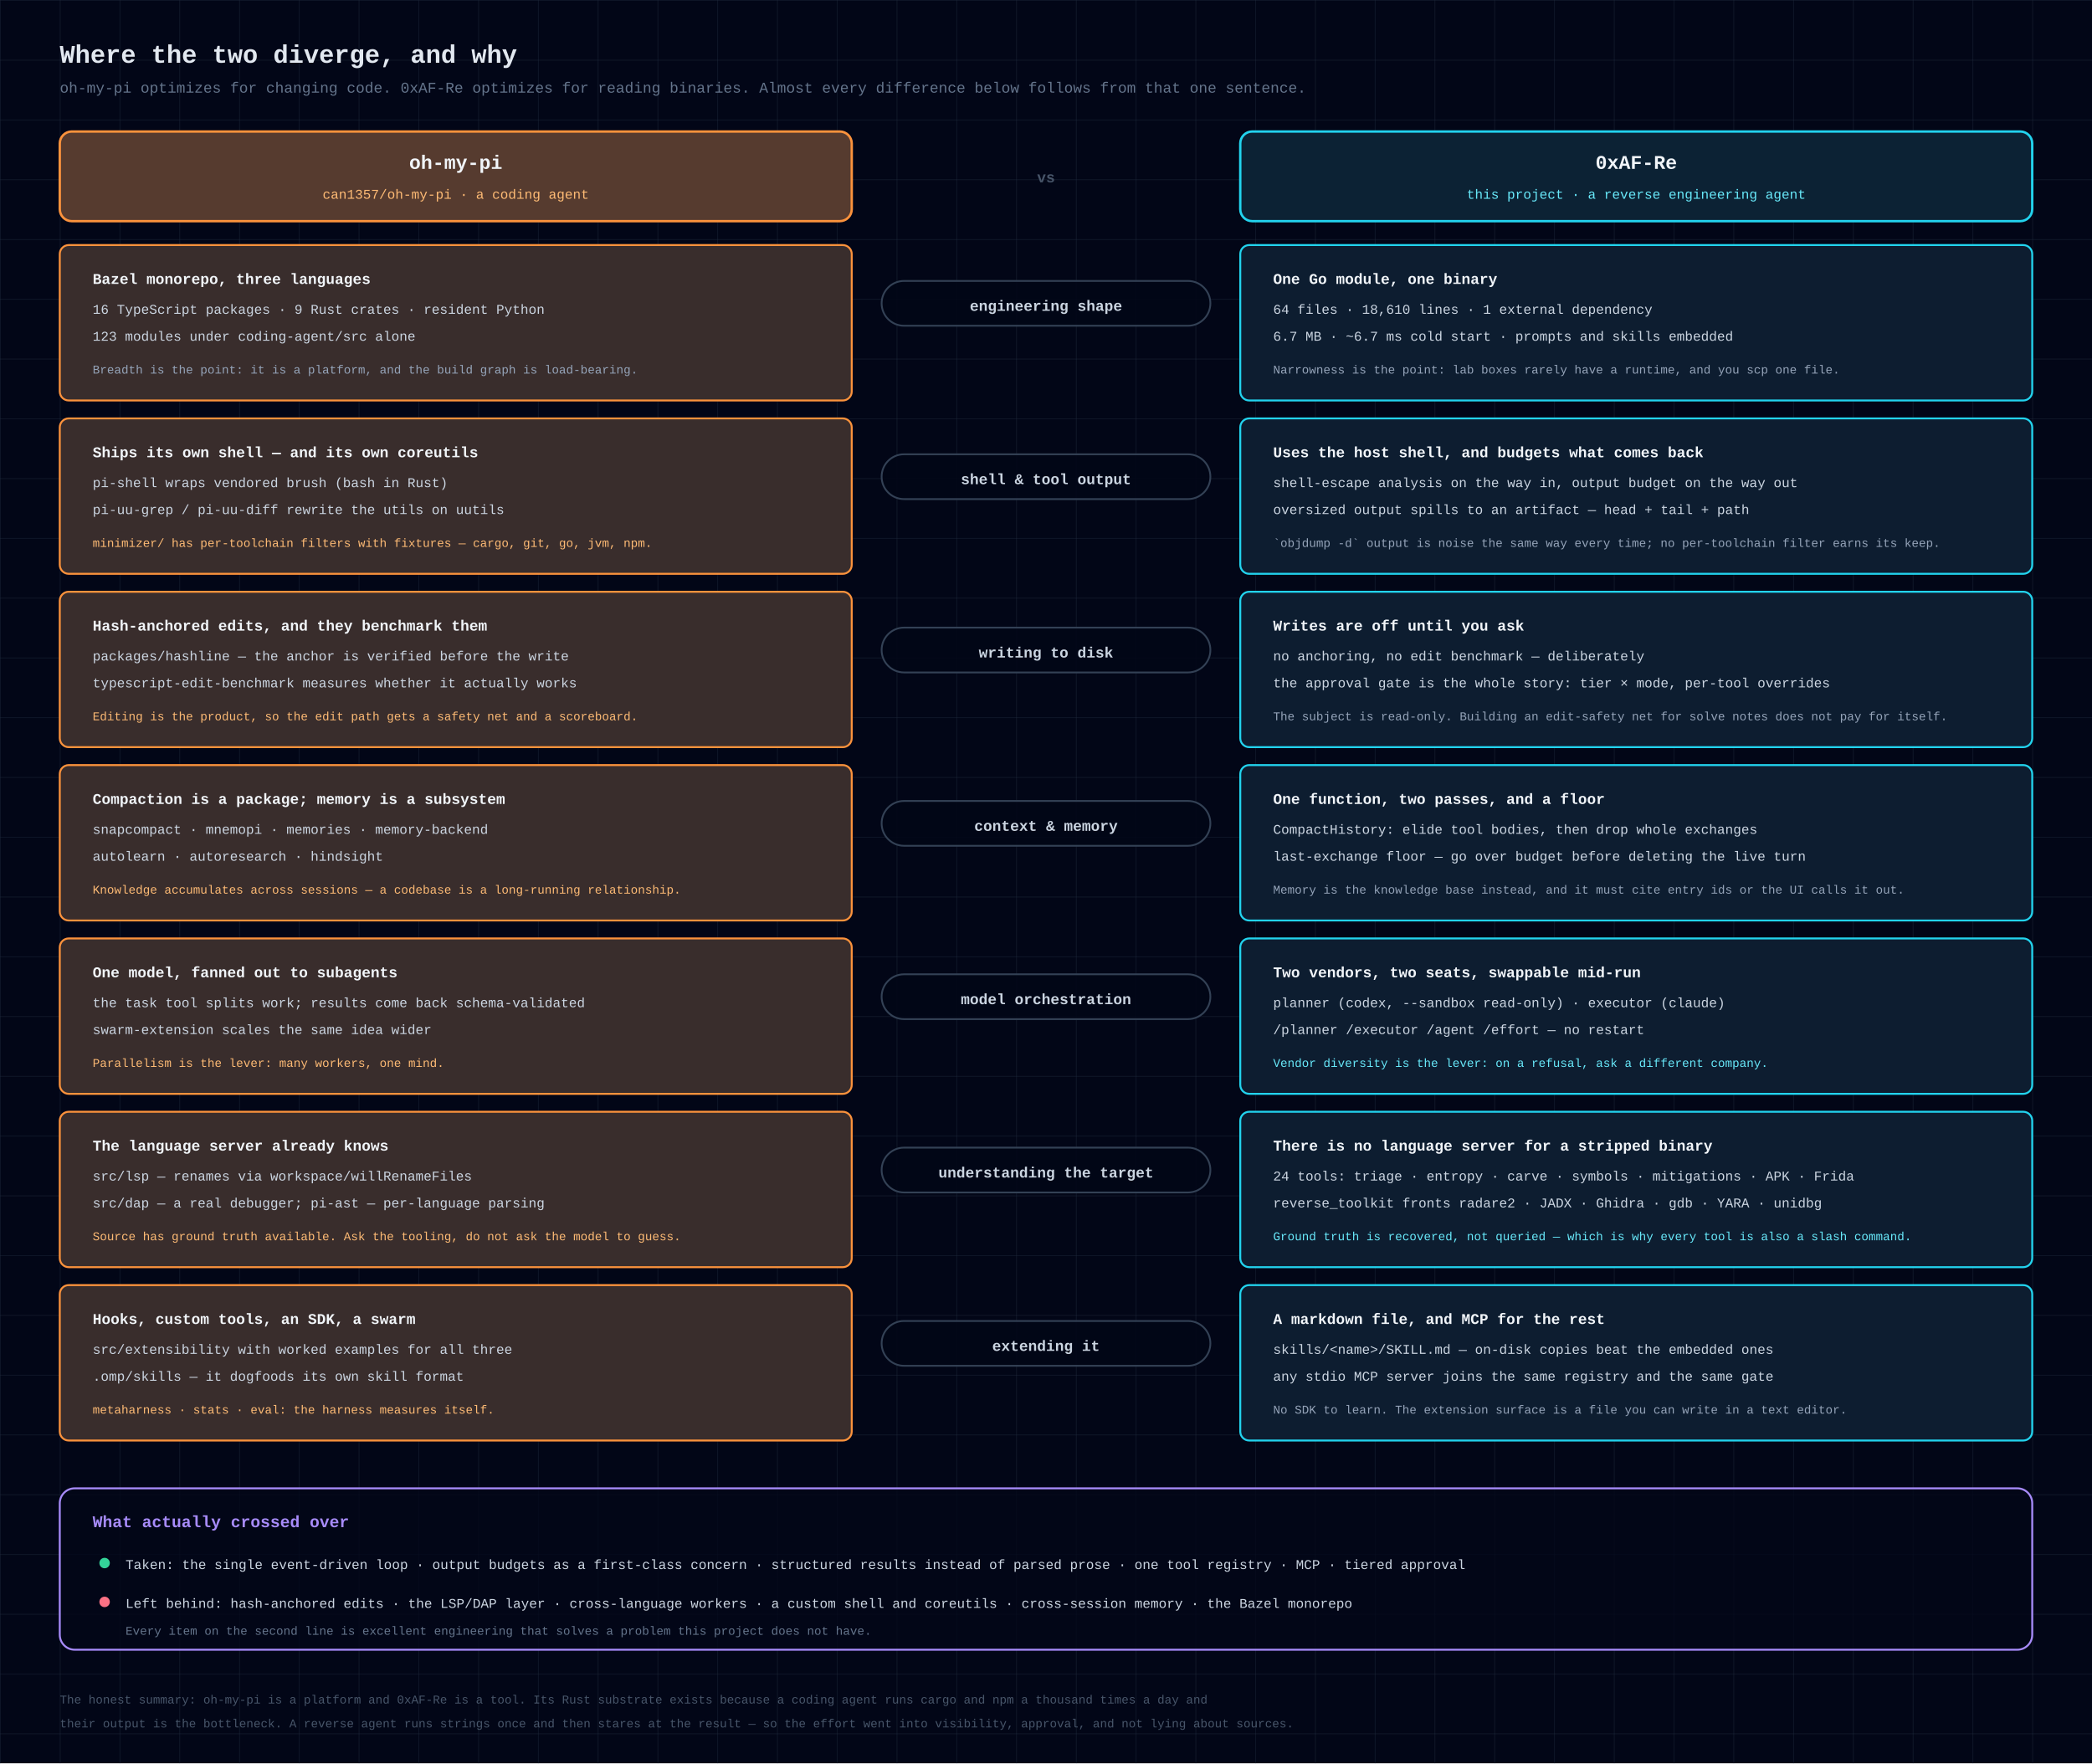
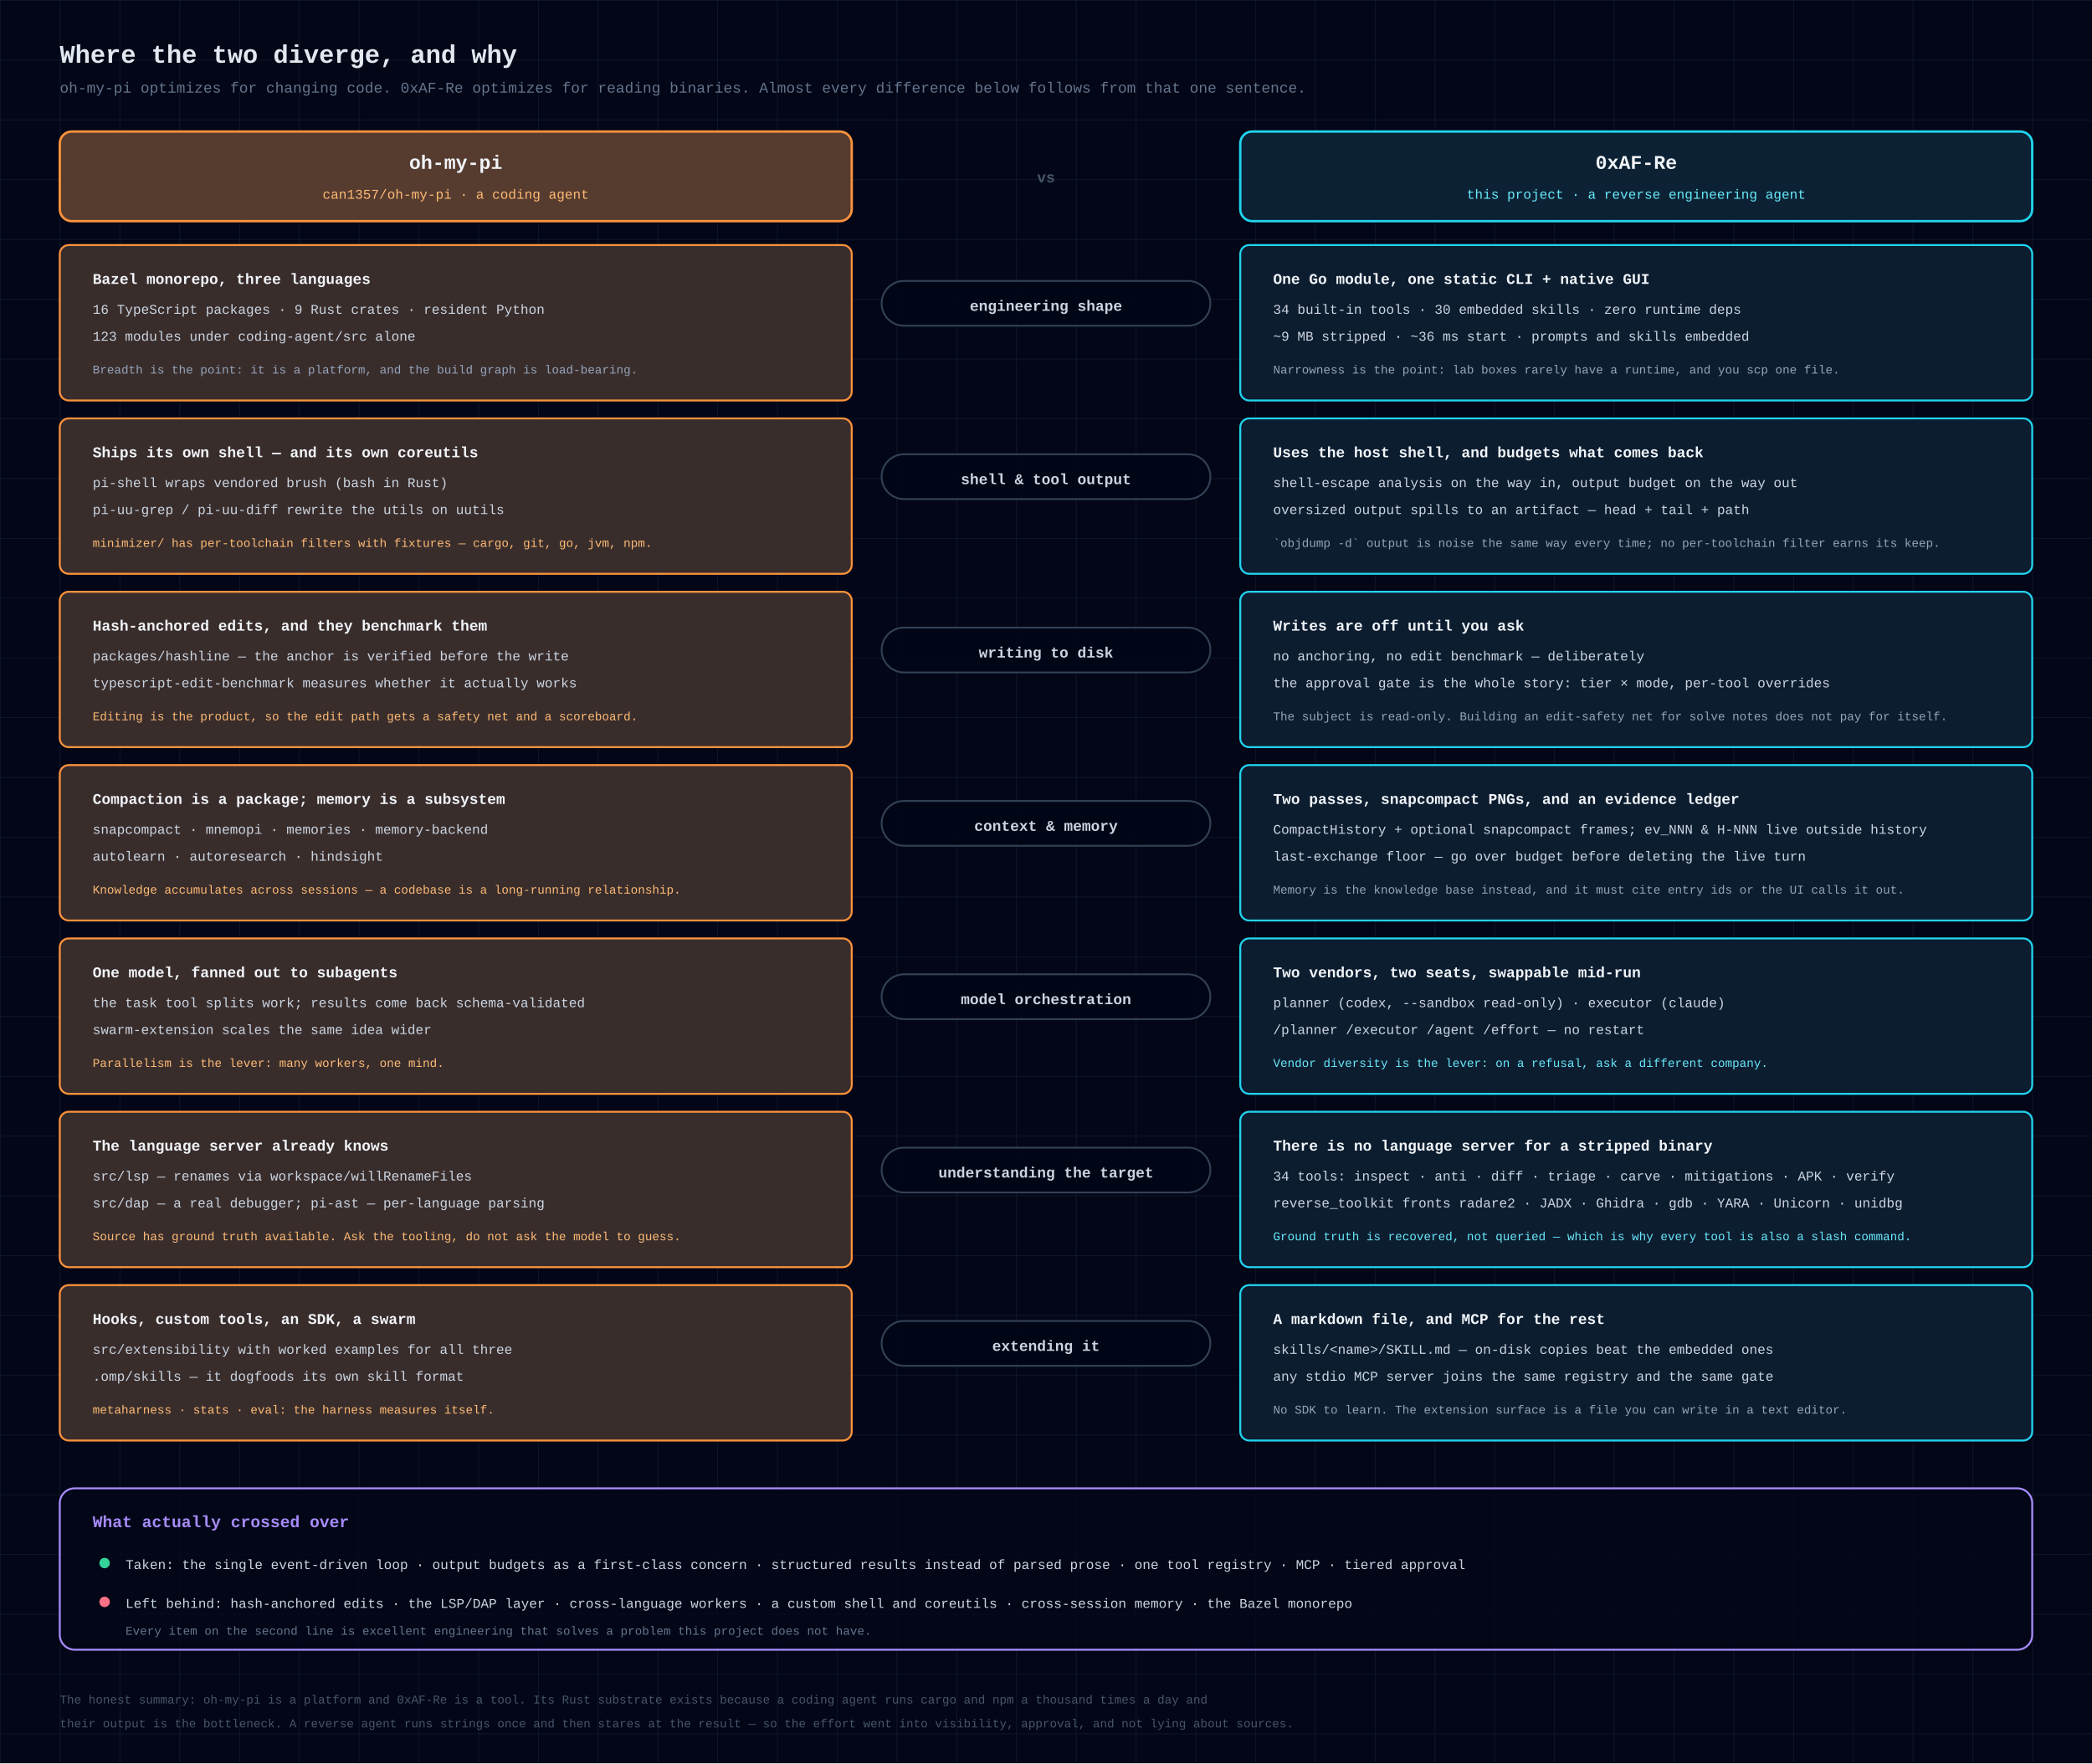
<svg xmlns="http://www.w3.org/2000/svg" viewBox="0 0 1400 1180" width="1400" height="1180" font-family="ui-monospace, 'JetBrains Mono', 'SFMono-Regular', Menlo, Consolas, 'Liberation Mono', monospace">
  <defs>
    <pattern id="grid" width="40" height="40" patternUnits="userSpaceOnUse">
      <path d="M 40 0 L 0 0 0 40" fill="none" stroke="#1e293b" stroke-width="0.5" />
    </pattern>
  </defs>
  <rect width="1400" height="1180" fill="#020617" />
  <rect width="1400" height="1180" fill="url(#grid)" />
  <text x="40" y="42" fill="#e2e8f0" font-size="17" font-weight="700">Where the two diverge, and why</text>
  <text x="40" y="62" fill="#64748b" font-size="10">oh-my-pi optimizes for changing code. 0xAF-Re optimizes for reading binaries. Almost every difference below follows from that one sentence.</text>
  <rect x="40" y="88" width="530" height="60" rx="8" fill="#0f172a" />
  <rect x="40" y="88" width="530" height="60" rx="8" fill="rgba(251,146,60,0.3)" stroke="#fb923c" stroke-width="1.6" />
  <text x="305" y="113" fill="#f1f5f9" font-size="13" font-weight="700" text-anchor="middle">oh-my-pi</text>
  <text x="305" y="133" fill="#fdba74" font-size="9" text-anchor="middle">can1357/oh-my-pi · a coding agent</text>
  <rect x="830" y="88" width="530" height="60" rx="8" fill="#0f172a" />
  <rect x="830" y="88" width="530" height="60" rx="8" fill="rgba(8,51,68,0.4)" stroke="#22d3ee" stroke-width="1.6" />
  <text x="1095" y="113" fill="#f1f5f9" font-size="13" font-weight="700" text-anchor="middle">0xAF-Re</text>
  <text x="1095" y="133" fill="#67e8f9" font-size="9" text-anchor="middle">this project · a reverse engineering agent</text>
  <text x="700" y="122" fill="#475569" font-size="10" font-weight="700" text-anchor="middle">vs</text>
  <rect x="590" y="188" width="220" height="30" rx="15" fill="rgba(2,6,23,0.9)" stroke="#334155" stroke-width="1.2" />
  <text x="700" y="208" fill="#cbd5e1" font-size="10" font-weight="700" text-anchor="middle">engineering shape</text>
  <rect x="40" y="164" width="530" height="104" rx="6" fill="#0f172a" />
  <rect x="40" y="164" width="530" height="104" rx="6" fill="rgba(251,146,60,0.18)" stroke="#fb923c" stroke-width="1.3" />
  <text x="62" y="190" fill="#f1f5f9" font-size="10" font-weight="700">Bazel monorepo, three languages</text>
  <text x="62" y="210" fill="#cbd5e1" font-size="9">16 TypeScript packages · 9 Rust crates · resident Python</text>
  <text x="62" y="228" fill="#cbd5e1" font-size="9">123 modules under coding-agent/src alone</text>
  <text x="62" y="250" fill="#94a3b8" font-size="8">Breadth is the point: it is a platform, and the build graph is load-bearing.</text>
  <rect x="830" y="164" width="530" height="104" rx="6" fill="#0f172a" />
  <rect x="830" y="164" width="530" height="104" rx="6" fill="rgba(8,51,68,0.25)" stroke="#22d3ee" stroke-width="1.3" />
-   <text x="852" y="190" fill="#f1f5f9" font-size="10" font-weight="700">One Go module, one binary</text>
-   <text x="852" y="210" fill="#cbd5e1" font-size="9">64 files · 18,610 lines · 1 external dependency</text>
-   <text x="852" y="228" fill="#cbd5e1" font-size="9">6.7 MB · ~6.7 ms cold start · prompts and skills embedded</text>
+   <text x="852" y="190" fill="#f1f5f9" font-size="10" font-weight="700">One Go module, one static CLI + native GUI</text>
+   <text x="852" y="210" fill="#cbd5e1" font-size="9">34 built-in tools · 30 embedded skills · zero runtime deps</text>
+   <text x="852" y="228" fill="#cbd5e1" font-size="9">~9 MB stripped · ~36 ms start · prompts and skills embedded</text>
  <text x="852" y="250" fill="#94a3b8" font-size="8">Narrowness is the point: lab boxes rarely have a runtime, and you scp one file.</text>
  <rect x="590" y="304" width="220" height="30" rx="15" fill="rgba(2,6,23,0.9)" stroke="#334155" stroke-width="1.2" />
  <text x="700" y="324" fill="#cbd5e1" font-size="10" font-weight="700" text-anchor="middle">shell &amp; tool output</text>
  <rect x="40" y="280" width="530" height="104" rx="6" fill="#0f172a" />
  <rect x="40" y="280" width="530" height="104" rx="6" fill="rgba(251,146,60,0.18)" stroke="#fb923c" stroke-width="1.3" />
  <text x="62" y="306" fill="#f1f5f9" font-size="10" font-weight="700">Ships its own shell — and its own coreutils</text>
  <text x="62" y="326" fill="#cbd5e1" font-size="9">pi-shell wraps vendored brush (bash in Rust)</text>
  <text x="62" y="344" fill="#cbd5e1" font-size="9">pi-uu-grep / pi-uu-diff rewrite the utils on uutils</text>
  <text x="62" y="366" fill="#fdba74" font-size="8">minimizer/ has per-toolchain filters with fixtures — cargo, git, go, jvm, npm.</text>
  <rect x="830" y="280" width="530" height="104" rx="6" fill="#0f172a" />
  <rect x="830" y="280" width="530" height="104" rx="6" fill="rgba(8,51,68,0.25)" stroke="#22d3ee" stroke-width="1.3" />
  <text x="852" y="306" fill="#f1f5f9" font-size="10" font-weight="700">Uses the host shell, and budgets what comes back</text>
  <text x="852" y="326" fill="#cbd5e1" font-size="9">shell-escape analysis on the way in, output budget on the way out</text>
  <text x="852" y="344" fill="#cbd5e1" font-size="9">oversized output spills to an artifact — head + tail + path</text>
  <text x="852" y="366" fill="#94a3b8" font-size="8">`objdump -d` output is noise the same way every time; no per-toolchain filter earns its keep.</text>
  <rect x="590" y="420" width="220" height="30" rx="15" fill="rgba(2,6,23,0.9)" stroke="#334155" stroke-width="1.2" />
  <text x="700" y="440" fill="#cbd5e1" font-size="10" font-weight="700" text-anchor="middle">writing to disk</text>
  <rect x="40" y="396" width="530" height="104" rx="6" fill="#0f172a" />
  <rect x="40" y="396" width="530" height="104" rx="6" fill="rgba(251,146,60,0.18)" stroke="#fb923c" stroke-width="1.3" />
  <text x="62" y="422" fill="#f1f5f9" font-size="10" font-weight="700">Hash-anchored edits, and they benchmark them</text>
  <text x="62" y="442" fill="#cbd5e1" font-size="9">packages/hashline — the anchor is verified before the write</text>
  <text x="62" y="460" fill="#cbd5e1" font-size="9">typescript-edit-benchmark measures whether it actually works</text>
  <text x="62" y="482" fill="#fdba74" font-size="8">Editing is the product, so the edit path gets a safety net and a scoreboard.</text>
  <rect x="830" y="396" width="530" height="104" rx="6" fill="#0f172a" />
  <rect x="830" y="396" width="530" height="104" rx="6" fill="rgba(8,51,68,0.25)" stroke="#22d3ee" stroke-width="1.3" />
  <text x="852" y="422" fill="#f1f5f9" font-size="10" font-weight="700">Writes are off until you ask</text>
  <text x="852" y="442" fill="#cbd5e1" font-size="9">no anchoring, no edit benchmark — deliberately</text>
  <text x="852" y="460" fill="#cbd5e1" font-size="9">the approval gate is the whole story: tier × mode, per-tool overrides</text>
  <text x="852" y="482" fill="#94a3b8" font-size="8">The subject is read-only. Building an edit-safety net for solve notes does not pay for itself.</text>
  <rect x="590" y="536" width="220" height="30" rx="15" fill="rgba(2,6,23,0.9)" stroke="#334155" stroke-width="1.2" />
  <text x="700" y="556" fill="#cbd5e1" font-size="10" font-weight="700" text-anchor="middle">context &amp; memory</text>
  <rect x="40" y="512" width="530" height="104" rx="6" fill="#0f172a" />
  <rect x="40" y="512" width="530" height="104" rx="6" fill="rgba(251,146,60,0.18)" stroke="#fb923c" stroke-width="1.3" />
  <text x="62" y="538" fill="#f1f5f9" font-size="10" font-weight="700">Compaction is a package; memory is a subsystem</text>
  <text x="62" y="558" fill="#cbd5e1" font-size="9">snapcompact · mnemopi · memories · memory-backend</text>
  <text x="62" y="576" fill="#cbd5e1" font-size="9">autolearn · autoresearch · hindsight</text>
  <text x="62" y="598" fill="#fdba74" font-size="8">Knowledge accumulates across sessions — a codebase is a long-running relationship.</text>
  <rect x="830" y="512" width="530" height="104" rx="6" fill="#0f172a" />
  <rect x="830" y="512" width="530" height="104" rx="6" fill="rgba(8,51,68,0.25)" stroke="#22d3ee" stroke-width="1.3" />
-   <text x="852" y="538" fill="#f1f5f9" font-size="10" font-weight="700">One function, two passes, and a floor</text>
-   <text x="852" y="558" fill="#cbd5e1" font-size="9">CompactHistory: elide tool bodies, then drop whole exchanges</text>
+   <text x="852" y="538" fill="#f1f5f9" font-size="10" font-weight="700">Two passes, snapcompact PNGs, and an evidence ledger</text>
+   <text x="852" y="558" fill="#cbd5e1" font-size="9">CompactHistory + optional snapcompact frames; ev_NNN &amp; H-NNN live outside history</text>
  <text x="852" y="576" fill="#cbd5e1" font-size="9">last-exchange floor — go over budget before deleting the live turn</text>
  <text x="852" y="598" fill="#94a3b8" font-size="8">Memory is the knowledge base instead, and it must cite entry ids or the UI calls it out.</text>
  <rect x="590" y="652" width="220" height="30" rx="15" fill="rgba(2,6,23,0.9)" stroke="#334155" stroke-width="1.2" />
  <text x="700" y="672" fill="#cbd5e1" font-size="10" font-weight="700" text-anchor="middle">model orchestration</text>
  <rect x="40" y="628" width="530" height="104" rx="6" fill="#0f172a" />
  <rect x="40" y="628" width="530" height="104" rx="6" fill="rgba(251,146,60,0.18)" stroke="#fb923c" stroke-width="1.3" />
  <text x="62" y="654" fill="#f1f5f9" font-size="10" font-weight="700">One model, fanned out to subagents</text>
  <text x="62" y="674" fill="#cbd5e1" font-size="9">the task tool splits work; results come back schema-validated</text>
  <text x="62" y="692" fill="#cbd5e1" font-size="9">swarm-extension scales the same idea wider</text>
  <text x="62" y="714" fill="#fdba74" font-size="8">Parallelism is the lever: many workers, one mind.</text>
  <rect x="830" y="628" width="530" height="104" rx="6" fill="#0f172a" />
  <rect x="830" y="628" width="530" height="104" rx="6" fill="rgba(8,51,68,0.25)" stroke="#22d3ee" stroke-width="1.3" />
  <text x="852" y="654" fill="#f1f5f9" font-size="10" font-weight="700">Two vendors, two seats, swappable mid-run</text>
  <text x="852" y="674" fill="#cbd5e1" font-size="9">planner (codex, --sandbox read-only) · executor (claude)</text>
  <text x="852" y="692" fill="#cbd5e1" font-size="9">/planner /executor /agent /effort — no restart</text>
  <text x="852" y="714" fill="#67e8f9" font-size="8">Vendor diversity is the lever: on a refusal, ask a different company.</text>
  <rect x="590" y="768" width="220" height="30" rx="15" fill="rgba(2,6,23,0.9)" stroke="#334155" stroke-width="1.2" />
  <text x="700" y="788" fill="#cbd5e1" font-size="10" font-weight="700" text-anchor="middle">understanding the target</text>
  <rect x="40" y="744" width="530" height="104" rx="6" fill="#0f172a" />
  <rect x="40" y="744" width="530" height="104" rx="6" fill="rgba(251,146,60,0.18)" stroke="#fb923c" stroke-width="1.3" />
  <text x="62" y="770" fill="#f1f5f9" font-size="10" font-weight="700">The language server already knows</text>
  <text x="62" y="790" fill="#cbd5e1" font-size="9">src/lsp — renames via workspace/willRenameFiles</text>
  <text x="62" y="808" fill="#cbd5e1" font-size="9">src/dap — a real debugger; pi-ast — per-language parsing</text>
  <text x="62" y="830" fill="#fdba74" font-size="8">Source has ground truth available. Ask the tooling, do not ask the model to guess.</text>
  <rect x="830" y="744" width="530" height="104" rx="6" fill="#0f172a" />
  <rect x="830" y="744" width="530" height="104" rx="6" fill="rgba(8,51,68,0.25)" stroke="#22d3ee" stroke-width="1.3" />
  <text x="852" y="770" fill="#f1f5f9" font-size="10" font-weight="700">There is no language server for a stripped binary</text>
-   <text x="852" y="790" fill="#cbd5e1" font-size="9">24 tools: triage · entropy · carve · symbols · mitigations · APK · Frida</text>
-   <text x="852" y="808" fill="#cbd5e1" font-size="9">reverse_toolkit fronts radare2 · JADX · Ghidra · gdb · YARA · unidbg</text>
+   <text x="852" y="790" fill="#cbd5e1" font-size="9">34 tools: inspect · anti · diff · triage · carve · mitigations · APK · verify</text>
+   <text x="852" y="808" fill="#cbd5e1" font-size="9">reverse_toolkit fronts radare2 · JADX · Ghidra · gdb · YARA · Unicorn · unidbg</text>
  <text x="852" y="830" fill="#67e8f9" font-size="8">Ground truth is recovered, not queried — which is why every tool is also a slash command.</text>
  <rect x="590" y="884" width="220" height="30" rx="15" fill="rgba(2,6,23,0.9)" stroke="#334155" stroke-width="1.2" />
  <text x="700" y="904" fill="#cbd5e1" font-size="10" font-weight="700" text-anchor="middle">extending it</text>
  <rect x="40" y="860" width="530" height="104" rx="6" fill="#0f172a" />
  <rect x="40" y="860" width="530" height="104" rx="6" fill="rgba(251,146,60,0.18)" stroke="#fb923c" stroke-width="1.3" />
  <text x="62" y="886" fill="#f1f5f9" font-size="10" font-weight="700">Hooks, custom tools, an SDK, a swarm</text>
  <text x="62" y="906" fill="#cbd5e1" font-size="9">src/extensibility with worked examples for all three</text>
  <text x="62" y="924" fill="#cbd5e1" font-size="9">.omp/skills — it dogfoods its own skill format</text>
  <text x="62" y="946" fill="#fdba74" font-size="8">metaharness · stats · eval: the harness measures itself.</text>
  <rect x="830" y="860" width="530" height="104" rx="6" fill="#0f172a" />
  <rect x="830" y="860" width="530" height="104" rx="6" fill="rgba(8,51,68,0.25)" stroke="#22d3ee" stroke-width="1.3" />
  <text x="852" y="886" fill="#f1f5f9" font-size="10" font-weight="700">A markdown file, and MCP for the rest</text>
  <text x="852" y="906" fill="#cbd5e1" font-size="9">skills/&lt;name&gt;/SKILL.md — on-disk copies beat the embedded ones</text>
  <text x="852" y="924" fill="#cbd5e1" font-size="9">any stdio MCP server joins the same registry and the same gate</text>
  <text x="852" y="946" fill="#94a3b8" font-size="8">No SDK to learn. The extension surface is a file you can write in a text editor.</text>
  <rect x="40" y="996" width="1320" height="108" rx="10" fill="rgba(2,6,23,0.75)" stroke="#a78bfa" stroke-width="1.3" />
  <text x="62" y="1022" fill="#a78bfa" font-size="11" font-weight="700">What actually crossed over</text>
  <circle cx="70" cy="1046" r="3.5" fill="#34d399" />
  <text x="84" y="1050" fill="#cbd5e1" font-size="9">Taken: the single event-driven loop · output budgets as a first-class concern · structured results instead of parsed prose · one tool registry · MCP · tiered approval</text>
  <circle cx="70" cy="1072" r="3.5" fill="#fb7185" />
  <text x="84" y="1076" fill="#cbd5e1" font-size="9">Left behind: hash-anchored edits · the LSP/DAP layer · cross-language workers · a custom shell and coreutils · cross-session memory · the Bazel monorepo</text>
  <text x="84" y="1094" fill="#64748b" font-size="8">Every item on the second line is excellent engineering that solves a problem this project does not have.</text>
  <text x="40" y="1140" fill="#475569" font-size="8">The honest summary: oh-my-pi is a platform and 0xAF-Re is a tool. Its Rust substrate exists because a coding agent runs cargo and npm a thousand times a day and</text>
  <text x="40" y="1156" fill="#475569" font-size="8">their output is the bottleneck. A reverse agent runs strings once and then stares at the result — so the effort went into visibility, approval, and not lying about sources.</text>
</svg>
